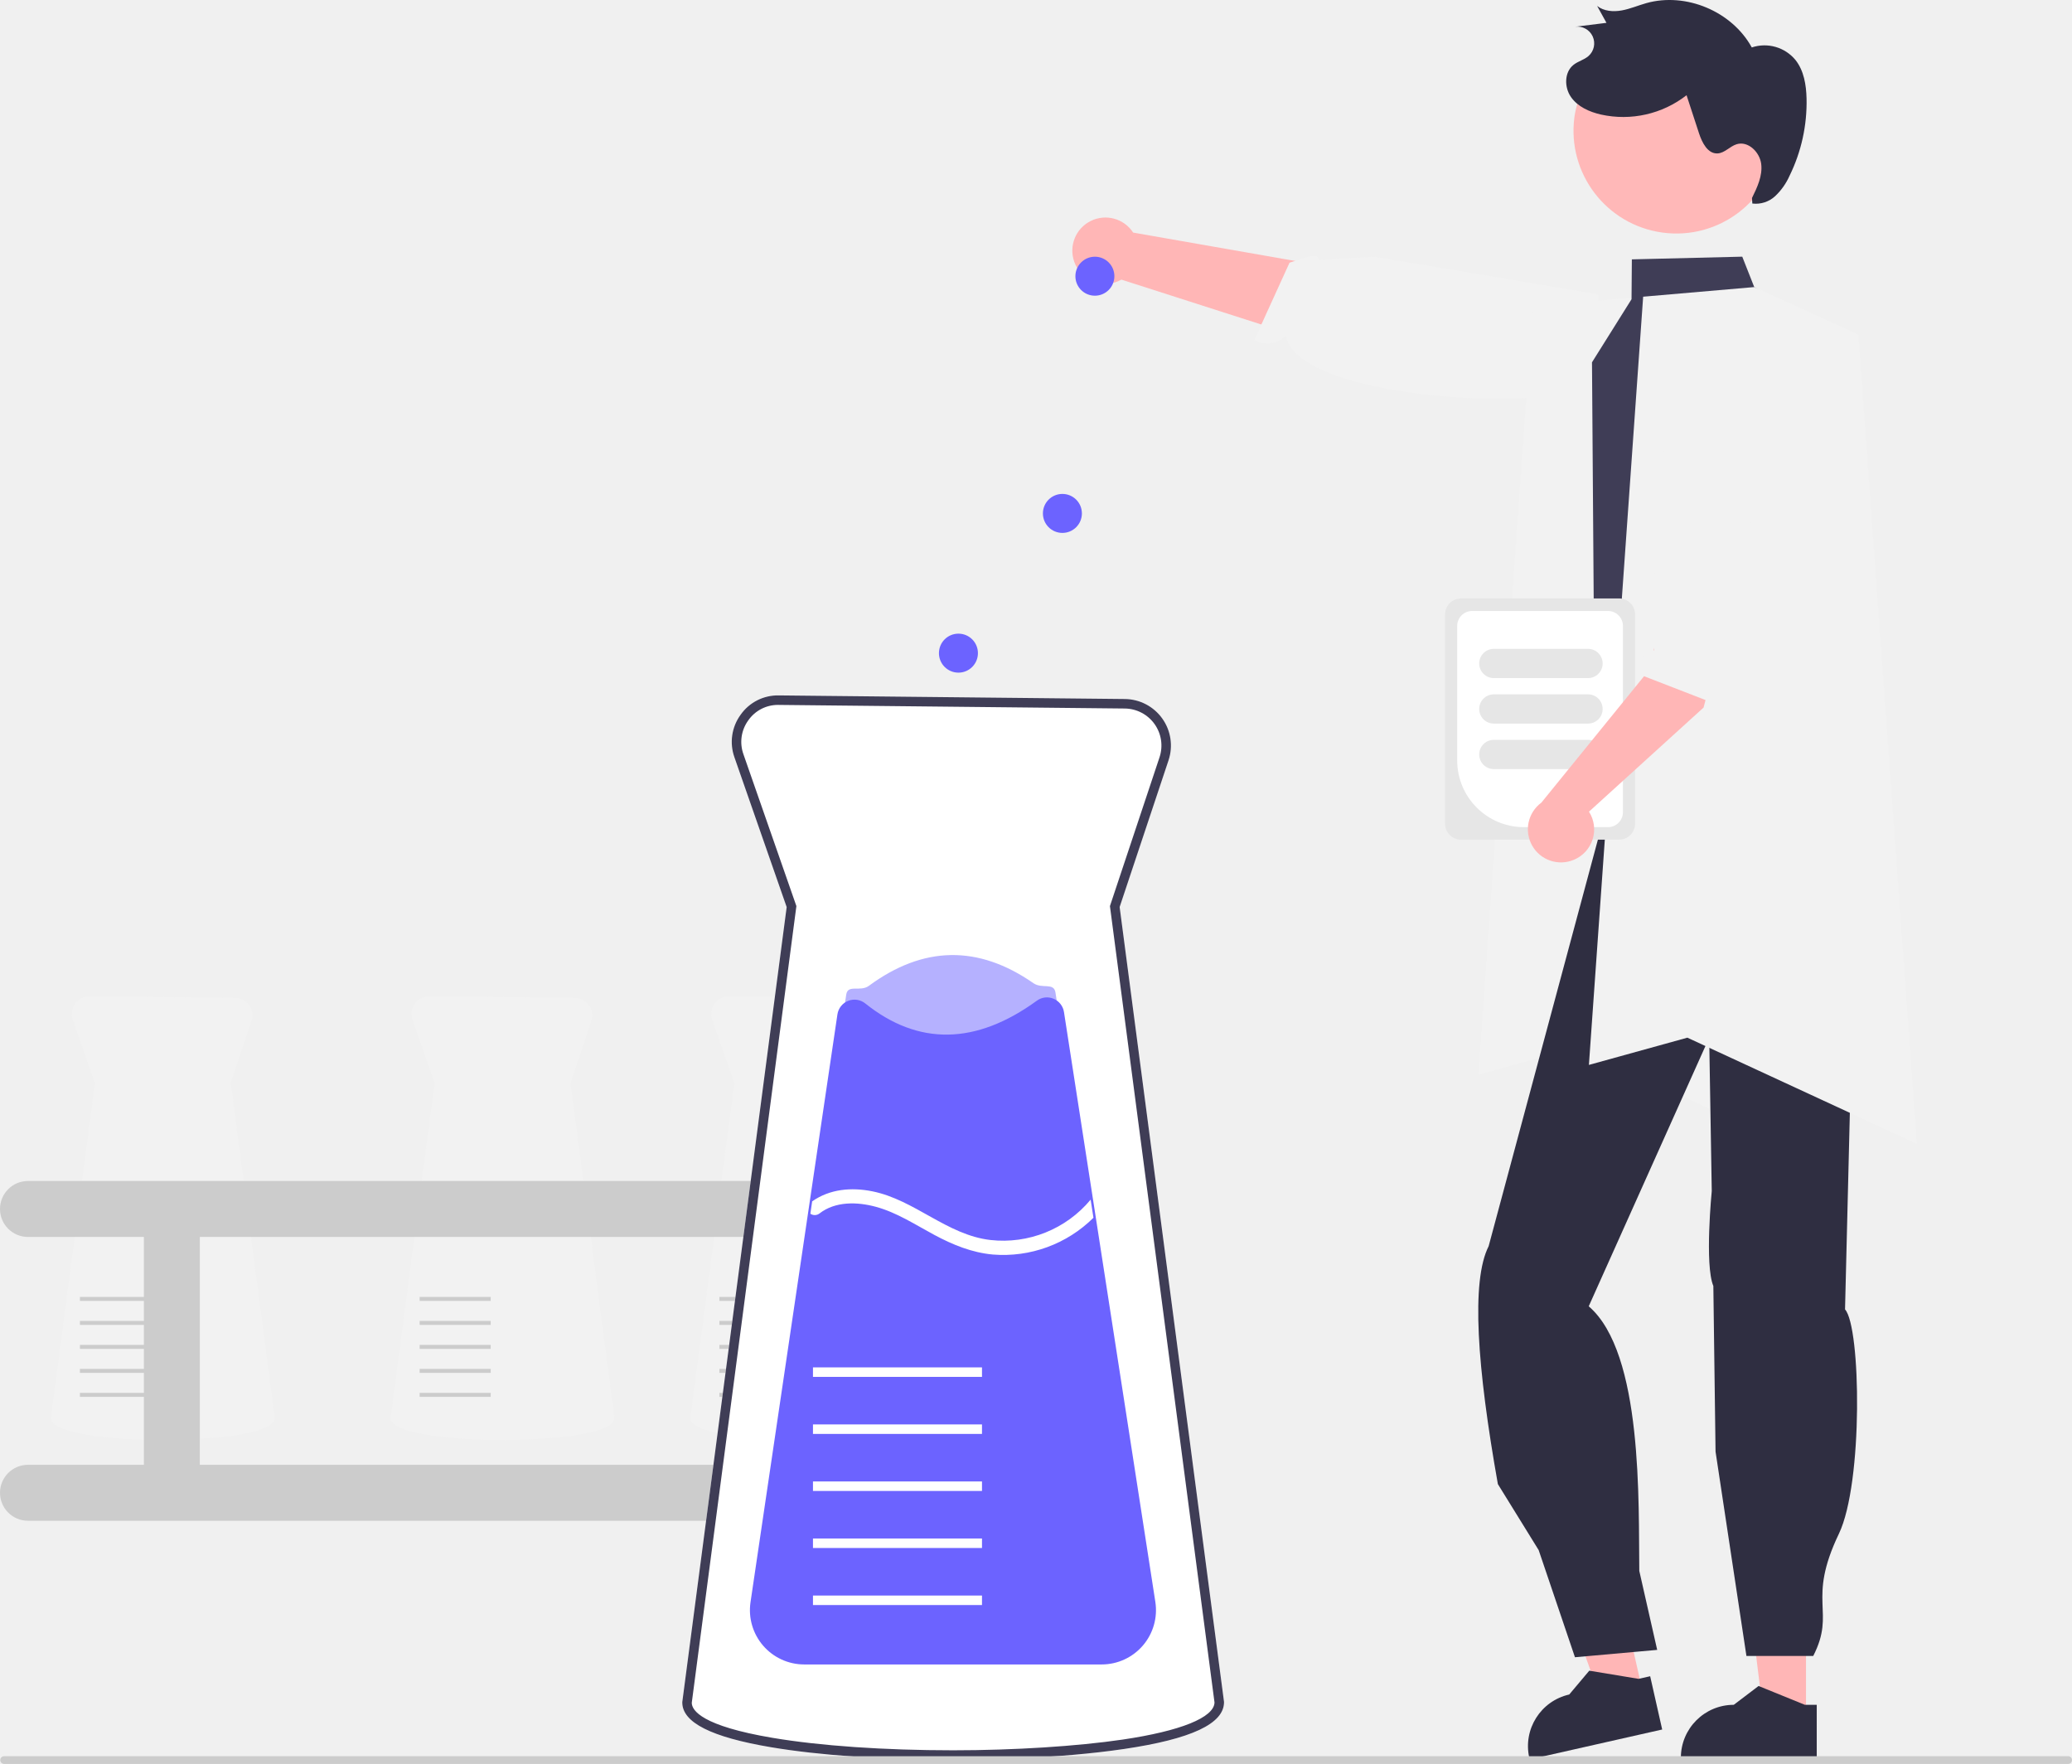
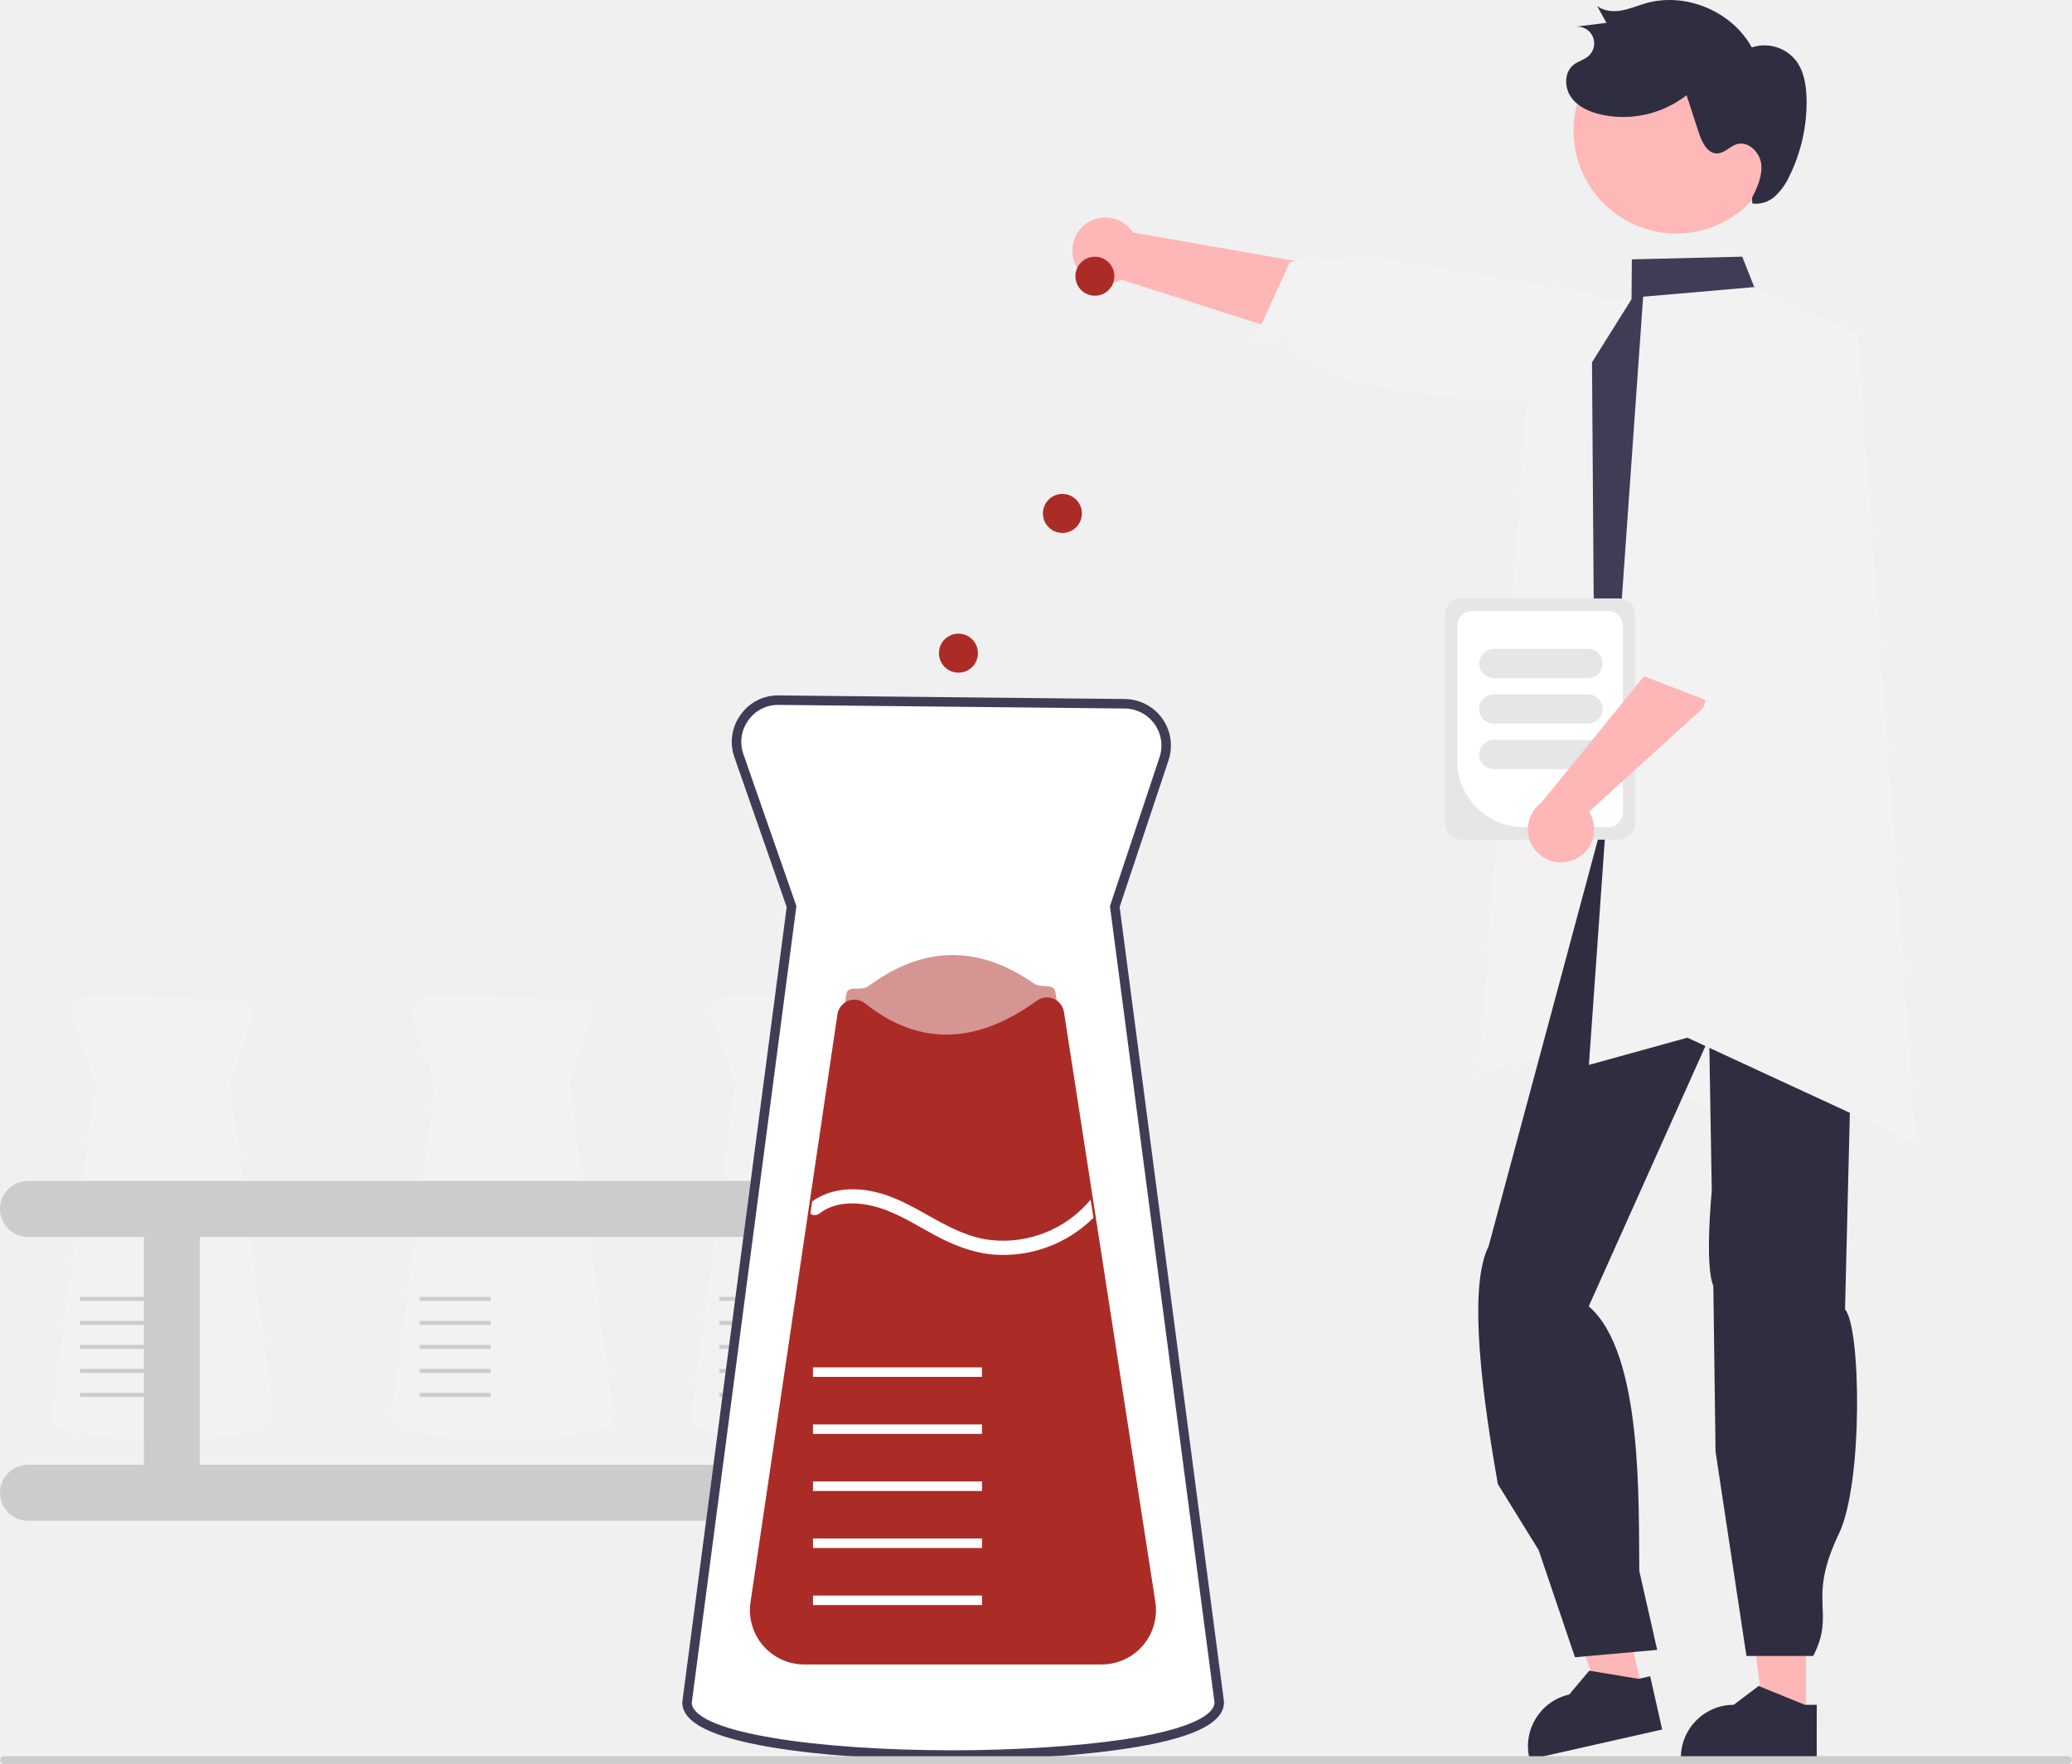
<svg xmlns="http://www.w3.org/2000/svg" data-name="Layer 1" width="637.748" height="542.828" viewBox="0 0 637.748 542.828">
  <path d="M611.767,259.126A10.132,10.132,0,0,0,626.293,264.637l87.876,28.188,29.084-22.818L629.904,250.16a10.187,10.187,0,0,0-18.138,8.966Z" transform="translate(-281.1258 -178.5859)" fill="#ffb6b6" />
  <path d="M774.531,296.795s-.796-1.953-11.311,2.296c-13.052,5.274-82.537,1.748-86.388-17.198a7.96,7.96,0,0,1-9.661,1.375l10.862-23.842c5.654-1.807,8.727-3.145,9.092-.842l17-1L772.976,269.175l1.903,23.766Z" transform="translate(-281.1258 -178.5859)" fill="#f2f2f2" />
  <polygon points="471.753 94.306 505.945 91.346 538 105.999 556 354.999 485.362 322.331 455.055 330.716 471.753 94.306" fill="#f2f2f2" />
  <polygon points="555.874 528.874 542.905 528.873 536.735 478.848 555.876 478.849 555.874 528.874" fill="#ffb6b6" />
  <path d="M840.307,720.031l-41.819-.002v-.529a16.278,16.278,0,0,1,16.277-16.277h.001l7.639-5.795,14.252,5.796,3.651 0Z" transform="translate(-281.1258 -178.5859)" fill="#2f2e41" />
  <polygon points="505.615 520.701 492.964 523.557 475.926 476.12 494.598 471.904 505.615 520.701" fill="#ffb6b6" />
  <path d="M792.736,710.821l-40.792,9.21-.117-.516A16.278,16.278,0,0,1,764.12,700.053l.001-0,6.175-7.335,15.179,2.514,3.561-.804Z" transform="translate(-281.1258 -178.5859)" fill="#2f2e41" />
  <path d="M853.426,401.633c6.081,18.339,5.438,38.246-1.462,59.612l-2.949,120.293c4.876,5.366,5.621,53.38-1.889,69.047-10.03,20.921-.806,23.718-7.896,37.598H818.665l-9.505-62.881-.677-50.969c-2.731-6.467-.489-29.225-.489-29.225L807.205,497.917,770.126,580.585c16.799,14.379,15.287,60.826,15.564,81.427l5.508,24.309-25.31,2.263-11.169-32.967-12.558-20.315c-6.399-35.996-8.297-62.422-2.841-73.216l37.222-138.486Z" transform="translate(-281.1258 -178.5859)" fill="#2f2e41" />
  <path d="M856.061,395.512l-3.39-6.78c-4.15-25.71-8.25-49.69-2.68-71.26.35-18.83-5.47-36.52-21.63-46.18l-7.29-4.36-3.69-9.36-33.98.83-.1,12.27-12.17,19.41v.08l.76,105.62,3.36,10.9-5.07,12.68,2.69,8.09,66.99-10.71,7.79-1.25a13.918,13.918,0,0,0,2.59-1.13,14.232,14.232,0,0,0,6.22-6.95c.07-.17.13-.33.19-.5a13.934,13.934,0,0,0,.9-4.3A14.303,14.303,0,0,0,856.061,395.512Z" transform="translate(-281.1258 -178.5859)" fill="#3f3d56" />
  <path d="M857.551,402.612a13.934,13.934,0,0,1-.9,4.3l-6.41,7.45a13.918,13.918,0,0,1-2.59,1.13l-7.79,1.25,11.27-21.19-24.77-54.23Z" transform="translate(-281.1258 -178.5859)" opacity="0.2" />
  <path d="M331.253,621.713a148.84,148.84,0,0,1-23.52-1.628c-7.248-1.226-10.924-2.967-10.924-5.176l.003-.04L310.334,511.919l-6.81-19.522a5.409,5.409,0,0,1,5.163-7.19l44.784.466a5.409,5.409,0,0,1,5.075,7.119l-6.375,19.124,13.522,102.953C365.697,620.281,344.046,621.713,331.253,621.713Z" transform="translate(-281.1258 -178.5859)" fill="#f2f2f2" />
  <rect x="24.602" y="428.635" width="21.876" height="1.23" fill="#ccc" />
  <rect x="24.602" y="421.254" width="21.876" height="1.23" fill="#ccc" />
  <rect x="24.602" y="413.874" width="21.876" height="1.23" fill="#ccc" />
  <rect x="24.602" y="406.493" width="21.876" height="1.23" fill="#ccc" />
  <rect x="24.602" y="399.112" width="21.876" height="1.23" fill="#ccc" />
  <path d="M528.073,621.713a148.84,148.84,0,0,1-23.52-1.628c-7.248-1.226-10.924-2.967-10.924-5.176l.003-.04L507.154,511.919l-6.81-19.522a5.409,5.409,0,0,1,5.163-7.19l44.784.466a5.409,5.409,0,0,1,5.075,7.119l-6.375,19.124,13.522,102.953C562.516,620.281,540.865,621.713,528.073,621.713Z" transform="translate(-281.1258 -178.5859)" fill="#f2f2f2" />
  <rect x="221.422" y="428.635" width="21.876" height="1.23" fill="#ccc" />
  <rect x="221.422" y="421.254" width="21.876" height="1.23" fill="#ccc" />
  <rect x="221.422" y="413.874" width="21.876" height="1.23" fill="#ccc" />
  <rect x="221.422" y="406.493" width="21.876" height="1.23" fill="#ccc" />
  <rect x="221.422" y="399.112" width="21.876" height="1.23" fill="#ccc" />
  <path d="M435.814,621.713a148.84,148.84,0,0,1-23.52-1.628c-7.248-1.226-10.924-2.967-10.924-5.176l.003-.04L414.895,511.919l-6.81-19.522a5.409,5.409,0,0,1,5.163-7.19l44.784.466a5.409,5.409,0,0,1,5.075,7.119l-6.375,19.124,13.522,102.953C470.257,620.281,448.606,621.713,435.814,621.713Z" transform="translate(-281.1258 -178.5859)" fill="#f2f2f2" />
  <rect x="129.163" y="428.635" width="21.876" height="1.23" fill="#ccc" />
  <rect x="129.163" y="421.254" width="21.876" height="1.23" fill="#ccc" />
  <rect x="129.163" y="413.874" width="21.876" height="1.23" fill="#ccc" />
  <rect x="129.163" y="406.493" width="21.876" height="1.23" fill="#ccc" />
  <rect x="129.163" y="399.112" width="21.876" height="1.23" fill="#ccc" />
  <path d="M581.275,629.363H539.451V559.246h41.824a8.611,8.611,0,0,0,0-17.222H289.737a8.611,8.611,0,0,0,0,17.222h35.674v70.117H289.737a8.611,8.611,0,0,0,0,17.222H581.275a8.611,8.611,0,1,0,0-17.222Zm-238.644,0V559.246h179.598v70.117Z" transform="translate(-281.1258 -178.5859)" fill="#ccc" />
  <path d="M574.502,720.147c-21.392,0-41.344-1.383-56.178-3.892-18.3-3.095-27.197-7.594-27.197-13.751l.01-.194,32.12-244.578L507.177,411.632a14.157,14.157,0,0,1,1.891-13.075,13.998,13.998,0,0,1,11.802-5.968L627.357,393.698A14.325,14.325,0,0,1,640.798,412.553l-15.053,45.161,32.126,244.6v.094c.004,6.639-10.068,11.353-30.79,14.411C606.723,719.823,583.529,720.147,574.502,720.147Z" transform="translate(-281.1258 -178.5859)" fill="#fff" />
  <path d="M574.502,720.147c-21.392,0-41.344-1.383-56.178-3.892-18.3-3.095-27.197-7.594-27.197-13.751l.01-.194,32.12-244.578L507.177,411.632a14.157,14.157,0,0,1,1.891-13.075,13.998,13.998,0,0,1,11.802-5.968L627.357,393.698A14.325,14.325,0,0,1,640.798,412.553l-15.053,45.161,32.126,244.6v.094c.004,6.639-10.068,11.353-30.79,14.411C606.723,719.823,583.529,720.147,574.502,720.147ZM520.575,395.511a11.127,11.127,0,0,0-9.131,4.752,11.263,11.263,0,0,0-1.504,10.404l16.31,46.755-.045.344L494.048,702.599c.006,2.398,3.223,7.128,24.765,10.77,14.678,2.484,34.455,3.852,55.689,3.852,18.665,0,38.16-1.233,52.15-3.297,17.872-2.637,28.167-6.799,28.291-11.429L622.756,457.428l15.266-45.8a11.4,11.4,0,0,0-10.695-15.004l-106.504-1.109C520.74,395.512,520.657,395.511,520.575,395.511Z" transform="translate(-281.1258 -178.5859)" fill="#3f3d56" />
-   <path d="M635.205,672.578H513.8l19.245-130.138.524-3.587,8.018-54.177c.489-3.305,4.294-.738,6.984-2.719,16.702-12.3,33.604-12.656,50.653-.801,2.635,1.832,6.276-.312,6.767,2.86l8.423,54.341.814,5.256Z" transform="translate(-281.1258 -178.5859)" fill="#6c63ff" opacity="0.5" />
-   <path d="M620.221,690.802H528.654A16.706,16.706,0,0,1,512.128,671.651l26.753-180.909a5.309,5.309,0,0,1,8.586-3.347c16.305,13.062,34.075,12.767,52.816-.87a5.212,5.212,0,0,1,5.102-.594,5.298,5.298,0,0,1,3.226,4.107l28.12,181.5a16.707,16.707,0,0,1-16.51,19.264Z" transform="translate(-281.1258 -178.5859)" fill="#6c63ff" />
+   <path d="M635.205,672.578H513.8l19.245-130.138.524-3.587,8.018-54.177c.489-3.305,4.294-.738,6.984-2.719,16.702-12.3,33.604-12.656,50.653-.801,2.635,1.832,6.276-.312,6.767,2.86l8.423,54.341.814,5.256Z" transform="translate(-281.1258 -178.5859)" fill="#ab2c27" opacity="0.5" />
+   <path d="M620.221,690.802H528.654A16.706,16.706,0,0,1,512.128,671.651l26.753-180.909a5.309,5.309,0,0,1,8.586-3.347c16.305,13.062,34.075,12.767,52.816-.87a5.212,5.212,0,0,1,5.102-.594,5.298,5.298,0,0,1,3.226,4.107l28.12,181.5a16.707,16.707,0,0,1-16.51,19.264Z" transform="translate(-281.1258 -178.5859)" fill="#ab2c27" />
  <rect x="250.227" y="491.007" width="52.024" height="2.925" fill="#fff" />
  <rect x="250.227" y="473.454" width="52.024" height="2.925" fill="#fff" />
  <rect x="250.227" y="455.902" width="52.024" height="2.925" fill="#fff" />
  <rect x="250.227" y="438.349" width="52.024" height="2.925" fill="#fff" />
  <rect x="250.227" y="420.796" width="52.024" height="2.925" fill="#fff" />
  <path d="M617.682,553.336a39.42,39.42,0,0,1-30.936,11.321c-6.465-.585-12.36-2.999-18.035-6.041-5.865-3.145-11.541-6.904-18.035-8.659-5.69-1.536-12.433-1.741-17.319,2.062a2.374,2.374,0,0,1-2.808.073l.556-3.803c5.441-3.803,12.053-4.388,18.533-3.086,13.047,2.633,22.95,13.428,36.319,14.978A35.034,35.034,0,0,0,616.804,547.778l.015-.015Z" transform="translate(-281.1258 -178.5859)" fill="#fff" />
  <path d="M918.874,720.224a1.186,1.186,0,0,1-1.19,1.19h-635.29a1.19,1.19,0,0,1,0-2.38h635.29A1.187,1.187,0,0,1,918.874,720.224Z" transform="translate(-281.1258 -178.5859)" fill="#ccc" />
  <polygon points="505.753 91.306 539.945 88.346 572 102.999 590 351.999 519.362 319.331 489.055 327.716 505.753 91.306" fill="#f2f2f2" />
-   <circle cx="337" cy="84.999" r="6" fill="#6c63ff" />
-   <circle cx="327" cy="157.999" r="6" fill="#6c63ff" />
-   <circle cx="295" cy="200.999" r="6" fill="#6c63ff" />
+   <circle cx="337" cy="84.999" r="6" fill="#ab2c27" />
+   <circle cx="327" cy="157.999" r="6" fill="#ab2c27" />
+   <circle cx="295" cy="200.999" r="6" fill="#ab2c27" />
  <path d="M725.911,432.072V367.663a4.923,4.923,0,0,1,4.917-4.917H779.472a4.923,4.923,0,0,1,4.917,4.917v64.409a4.923,4.923,0,0,1-4.917,4.917H730.829A4.923,4.923,0,0,1,725.911,432.072Z" transform="translate(-281.1258 -178.5859)" fill="#e6e6e6" />
  <path d="M729.643,412.618V371.21a4.61,4.61,0,0,1,4.605-4.605h41.805a4.61,4.61,0,0,1,4.605,4.605v57.316a4.61,4.61,0,0,1-4.605,4.605H750.155A20.536,20.536,0,0,1,729.643,412.618Z" transform="translate(-281.1258 -178.5859)" fill="#fff" />
  <path d="M736.411,382.763a4.505,4.505,0,0,1,4.5-4.5h29a4.5,4.5,0,0,1,0,9h-29A4.505,4.505,0,0,1,736.411,382.763Z" transform="translate(-281.1258 -178.5859)" fill="#e6e6e6" />
  <path d="M736.411,396.763a4.505,4.505,0,0,1,4.5-4.5h29a4.5,4.5,0,0,1,0,9h-29A4.505,4.505,0,0,1,736.411,396.763Z" transform="translate(-281.1258 -178.5859)" fill="#e6e6e6" />
  <path d="M736.411,410.763a4.505,4.505,0,0,1,4.5-4.5h29a4.5,4.5,0,0,1,0,9h-29A4.505,4.505,0,0,1,736.411,410.763Z" transform="translate(-281.1258 -178.5859)" fill="#e6e6e6" />
  <path d="M765.538,443.184a10.132,10.132,0,0,0,4.669-14.819l35.27-32.04,12.373-47.862-21.959-1.827-6.713,37.558-33.632,41.397a10.187,10.187,0,0,0,9.992,17.593Z" transform="translate(-281.1258 -178.5859)" fill="#ffb6b6" />
  <path d="M821.234,305.24s5.352.079,2.941,11.161c-1.93,8.872-9.252,58.797-15.096,69.966a7.96,7.96,0,0,1,1.928,9.566l-24.426-9.476c-2.129-5.541,1.441-7.264,3.719-7.761l-.447-17.381,3.502-44.304,24.011-11.897Z" transform="translate(-281.1258 -178.5859)" fill="#f2f2f2" />
  <path d="M828.428,223.222a31.647,31.647,0,0,1-62.715-8.536l.061-.449a31.647,31.647,0,0,1,62.644,8.983Z" transform="translate(-281.1258 -178.5859)" fill="#ffb8b8" />
  <path d="M820.374,239.522c1.625-3.301,3.295-6.846,2.838-10.497s-4.037-7.141-7.553-6.056c-2.102.649-3.692,2.725-5.889,2.831-3.024.146-4.758-3.315-5.699-6.192l-3.833-11.719a31.708,31.708,0,0,1-26.335,5.951c-3.559-.814-7.155-2.4-9.243-5.396s-2.075-7.641.788-9.906c1.404-1.111,3.273-1.532,4.615-2.718a5.171,5.171,0,0,0-4.129-8.999l9.652-1.206-2.876-5.201c2.072,1.634,4.956,1.853,7.553,1.386s5.043-1.537,7.583-2.25c12.196-3.423,26.37,2.529,32.466,13.633a12.356,12.356,0,0,1,13.472,3.89c2.584,3.279,3.287,7.656,3.387,11.83a51.324,51.324,0,0,1-5.232,23.775,19.477,19.477,0,0,1-4.395,6.235,8.797,8.797,0,0,1-7.061,2.309" transform="translate(-281.1258 -178.5859)" fill="#2f2e41" />
</svg>
